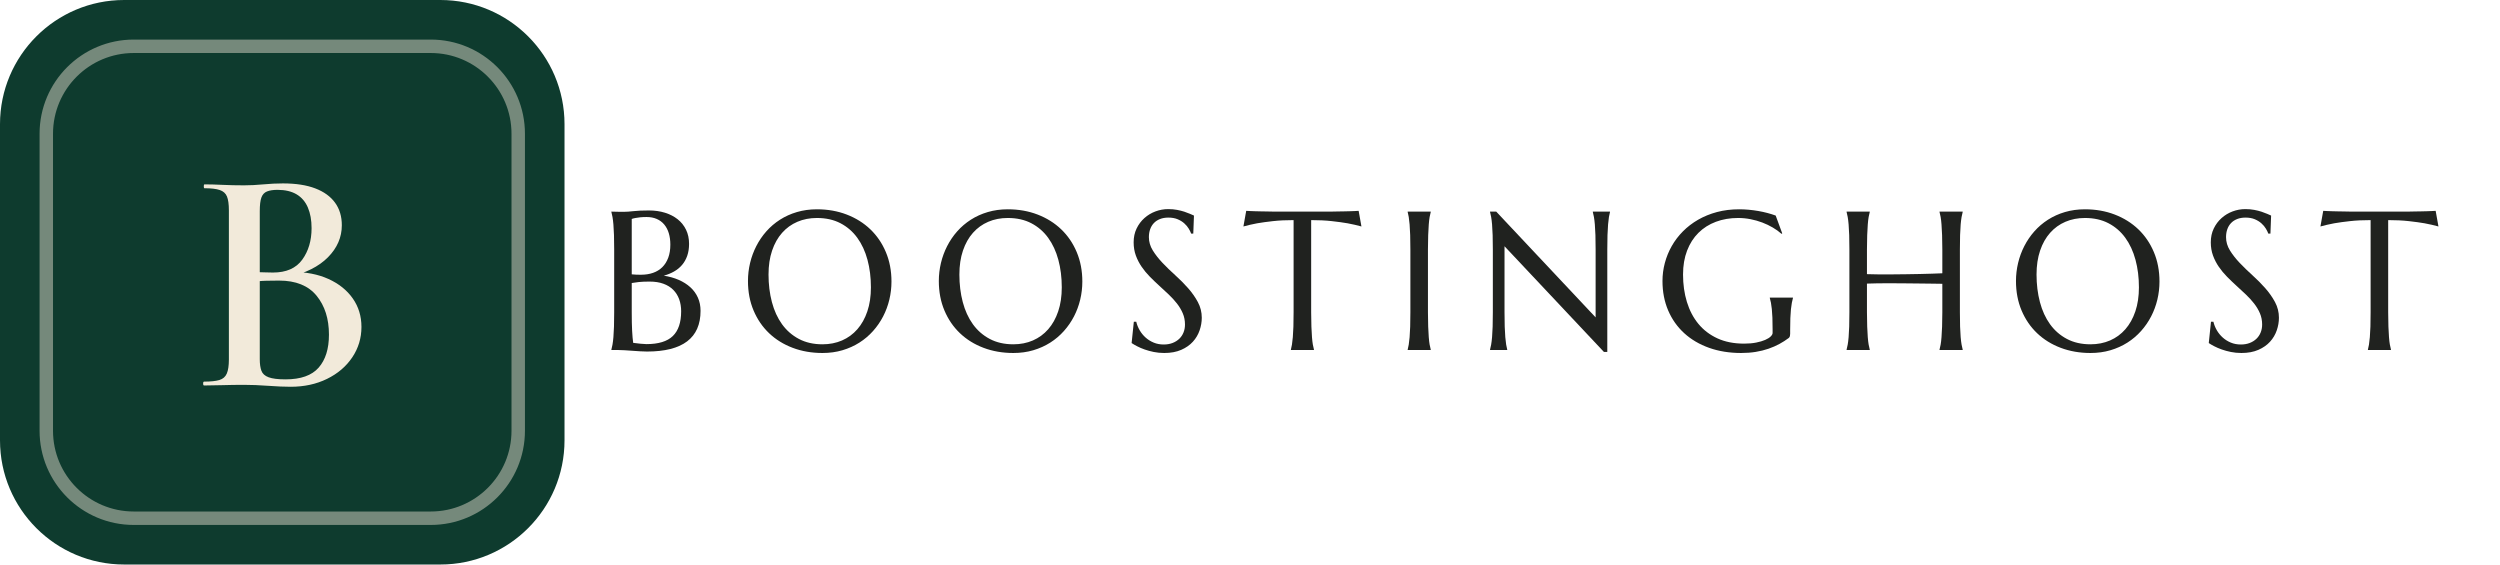
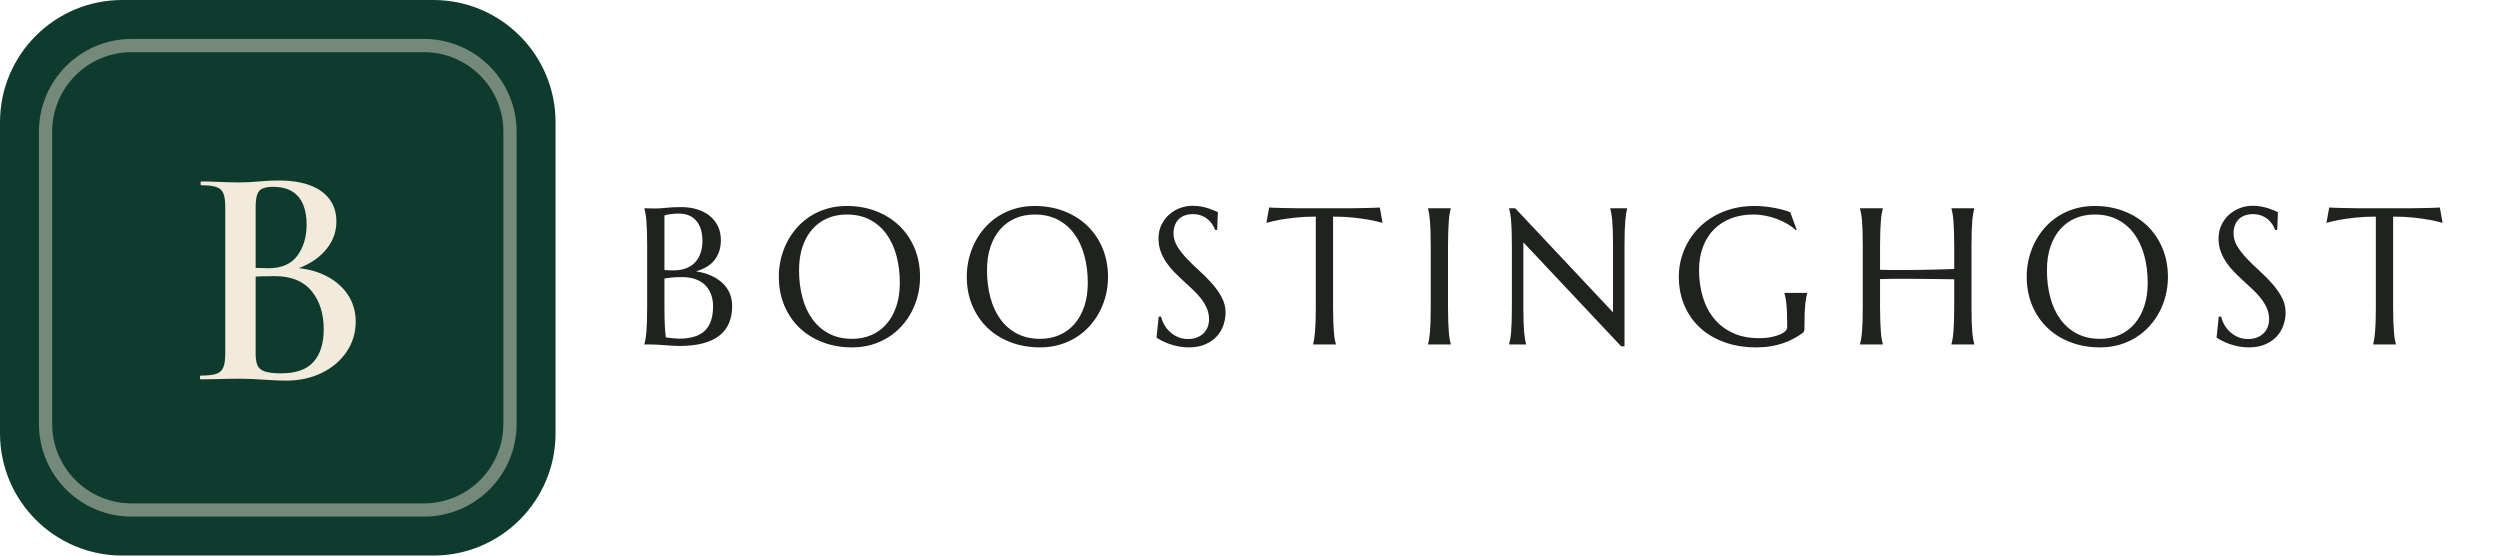
- <svg xmlns="http://www.w3.org/2000/svg" viewBox="0 0 186 42" width="186" height="42">
+ <svg xmlns="http://www.w3.org/2000/svg" viewBox="0 0 189 42" width="189" height="42">
  <rect width="42" height="42" rx="9.24" fill="#0E3B2E" />
  <rect x="3.444" y="3.444" width="35.112" height="35.112" rx="6.51" fill="none" stroke="rgba(242,234,218,0.45)" stroke-width="1.00" />
  <path fill="#F2EADA" transform="translate(14.18 28.68) scale(0.02394 -0.02394)" d="M304 337 315 353Q380 353 428.5 331.0Q477 309 504.0 270.5Q531 232 531 182Q531 130 502.5 87.5Q474 45 424.0 20.5Q374 -4 311 -4Q282 -4 241.0 -1.0Q200 2 166 2Q131 2 99.0 1.0Q67 0 42 0Q39 0 39.0 6.0Q39 12 42 12Q73 12 89.5 17.0Q106 22 112.5 37.0Q119 52 119 81V544Q119 573 113.0 587.5Q107 602 90.5 607.5Q74 613 43 613Q41 613 41.0 619.0Q41 625 43 625Q68 625 99.5 623.5Q131 622 166 622Q194 622 226.0 625.0Q258 628 287 628Q347 628 387.5 612.5Q428 597 449.0 568.0Q470 539 470 498Q470 442 427.0 398.5Q384 355 304 337ZM270 608Q250 608 237.5 603.0Q225 598 220.0 584.0Q215 570 215 542V346L179 353Q212 352 233.0 351.5Q254 351 256 351Q318 351 347.0 391.0Q376 431 376 489Q376 526 364.5 553.0Q353 580 329.5 594.0Q306 608 270 608ZM295 19Q366 19 398.0 55.5Q430 92 430 158Q430 232 391.5 279.0Q353 326 275 326Q260 326 235.0 325.5Q210 325 183 320L215 332V81Q215 60 220.0 46.0Q225 32 242.5 25.5Q260 19 295 19Z" />
  <g fill="#20221F">
-     <path transform="translate(44.46 26.04) scale(0.00718 -0.00718)" d="M172 1042Q172 1127 170.0 1190.5Q168 1254 164.0 1300.5Q160 1347 154.5 1378.0Q149 1409 143 1430V1434Q163 1433 185 1433Q204 1432 227.5 1432.0Q251 1432 276 1432Q312 1432 373.5 1439.0Q435 1446 532 1446Q622 1446 698.0 1422.5Q774 1399 829.5 1355.0Q885 1311 916.5 1246.5Q948 1182 948 1100Q948 1031 929.0 976.5Q910 922 875.5 881.5Q841 841 792.5 813.5Q744 786 686 770Q771 757 841.0 726.5Q911 696 961.5 650.0Q1012 604 1039.5 542.5Q1067 481 1067 406Q1067 195 928.0 89.5Q789 -16 512 -16Q482 -16 442.0 -13.5Q402 -11 360.5 -8.0Q319 -5 279.0 -2.5Q239 0 209 0H143V4Q149 25 154.5 56.0Q160 87 164.0 133.0Q168 179 170.0 242.5Q172 306 172 391ZM539 709Q471 709 425.0 704.0Q379 699 354 694V391Q354 274 358.0 198.0Q362 122 369 74Q407 69 445.0 65.0Q483 61 506 61Q693 61 779.5 144.5Q866 228 866 401Q866 469 845.5 525.5Q825 582 784.5 623.0Q744 664 682.5 686.5Q621 709 539 709ZM354 784Q382 781 404.0 780.5Q426 780 451 780Q519 780 575.0 799.5Q631 819 670.5 858.0Q710 897 732.0 955.5Q754 1014 754 1092Q754 1157 738.0 1210.0Q722 1263 690.5 1300.5Q659 1338 613.0 1358.0Q567 1378 508 1378Q470 1378 441.5 1375.0Q413 1372 393 1368Q370 1364 354 1358Z" />
-     <path transform="translate(55.06 26.04) scale(0.00718 -0.00718)" d="M797 1458Q964 1458 1105.5 1403.5Q1247 1349 1350.0 1250.5Q1453 1152 1511.0 1014.0Q1569 876 1569 709Q1569 614 1547.0 522.0Q1525 430 1482.5 348.0Q1440 266 1378.0 196.5Q1316 127 1236.5 76.5Q1157 26 1061.0 -2.5Q965 -31 854 -31Q687 -31 545.5 22.5Q404 76 301.0 174.0Q198 272 140.0 409.5Q82 547 82 715Q82 810 104.0 902.0Q126 994 168.5 1077.0Q211 1160 272.5 1229.5Q334 1299 413.5 1350.0Q493 1401 589.5 1429.5Q686 1458 797 1458ZM854 59Q965 59 1057.0 99.0Q1149 139 1215.5 215.0Q1282 291 1319.0 400.5Q1356 510 1356 649Q1356 803 1320.5 934.5Q1285 1066 1215.0 1162.5Q1145 1259 1040.5 1313.5Q936 1368 797 1368Q686 1368 594.0 1328.5Q502 1289 435.5 1214.0Q369 1139 332.0 1030.0Q295 921 295 782Q295 629 330.0 496.5Q365 364 435.0 267.0Q505 170 610.0 114.5Q715 59 854 59Z" />
-     <path transform="translate(69.26 26.04) scale(0.00718 -0.00718)" d="M797 1458Q964 1458 1105.5 1403.5Q1247 1349 1350.0 1250.5Q1453 1152 1511.0 1014.0Q1569 876 1569 709Q1569 614 1547.0 522.0Q1525 430 1482.5 348.0Q1440 266 1378.0 196.5Q1316 127 1236.5 76.5Q1157 26 1061.0 -2.5Q965 -31 854 -31Q687 -31 545.5 22.5Q404 76 301.0 174.0Q198 272 140.0 409.5Q82 547 82 715Q82 810 104.0 902.0Q126 994 168.5 1077.0Q211 1160 272.5 1229.5Q334 1299 413.5 1350.0Q493 1401 589.5 1429.5Q686 1458 797 1458ZM854 59Q965 59 1057.0 99.0Q1149 139 1215.5 215.0Q1282 291 1319.0 400.5Q1356 510 1356 649Q1356 803 1320.5 934.5Q1285 1066 1215.0 1162.5Q1145 1259 1040.5 1313.5Q936 1368 797 1368Q686 1368 594.0 1328.5Q502 1289 435.5 1214.0Q369 1139 332.0 1030.0Q295 921 295 782Q295 629 330.0 496.5Q365 364 435.0 267.0Q505 170 610.0 114.5Q715 59 854 59Z" />
-     <path transform="translate(83.46 26.04) scale(0.00718 -0.00718)" d="M741 1206H719Q711 1229 693.5 1258.0Q676 1287 647.5 1312.5Q619 1338 578.5 1355.0Q538 1372 483 1372Q434 1372 396.0 1357.0Q358 1342 332.5 1315.0Q307 1288 294.0 1251.0Q281 1214 281 1169Q281 1097 321.5 1031.5Q362 966 423.0 902.0Q484 838 555.0 774.0Q626 710 687.0 641.0Q748 572 788.5 496.5Q829 421 829 334Q829 269 806.5 203.5Q784 138 737.0 86.0Q690 34 616.0 1.5Q542 -31 440 -31Q383 -31 331.5 -20.5Q280 -10 236.5 5.5Q193 21 158.5 39.0Q124 57 102 72L125 293H150Q161 246 186.0 203.5Q211 161 247.5 128.5Q284 96 331.0 76.5Q378 57 434 57Q485 57 525.5 72.5Q566 88 595.0 115.5Q624 143 639.5 181.0Q655 219 655 264Q655 327 632.0 380.5Q609 434 571.5 482.0Q534 530 486.5 575.0Q439 620 389.0 665.5Q339 711 291.5 759.0Q244 807 206.5 861.5Q169 916 146.0 978.5Q123 1041 123 1116Q123 1195 153.5 1258.5Q184 1322 234.5 1367.0Q285 1412 349.0 1436.0Q413 1460 481 1460Q531 1460 573.0 1452.0Q615 1444 648.5 1433.0Q682 1422 707.0 1411.0Q732 1400 748 1393Z" />
-     <path transform="translate(92.51 26.04) scale(0.00718 -0.00718)" d="M520 1346Q402 1346 307.0 1335.5Q212 1325 143 1313Q63 1298 0 1280L29 1442Q41 1441 65.0 1440.0Q89 1439 118.5 1438.0Q148 1437 180.5 1436.5Q213 1436 242.0 1435.5Q271 1435 293.5 1434.5Q316 1434 326 1434H897Q907 1434 929.5 1434.5Q952 1435 981.0 1435.5Q1010 1436 1042.5 1436.5Q1075 1437 1104.5 1438.0Q1134 1439 1158.0 1440.0Q1182 1441 1194 1442L1223 1280Q1159 1298 1079 1313Q1010 1325 915.0 1335.5Q820 1346 702 1346V391Q702 306 704.5 242.5Q707 179 710.5 133.0Q714 87 719.5 56.0Q725 25 731 4V0H492V4Q498 25 503.0 56.0Q508 87 512.0 133.0Q516 179 518.0 242.5Q520 306 520 391Z" />
-     <path transform="translate(103.64 26.04) scale(0.00718 -0.00718)" d="M152 4Q158 25 163.0 56.0Q168 87 172.0 133.0Q176 179 178.0 242.5Q180 306 180 391V1042Q180 1127 178.0 1190.5Q176 1254 172.0 1300.5Q168 1347 163.0 1378.0Q158 1409 152 1430V1434H391V1430Q385 1409 379.5 1378.0Q374 1347 370.5 1300.5Q367 1254 364.5 1190.5Q362 1127 362 1042V391Q362 306 364.5 242.5Q367 179 370.5 133.0Q374 87 379.5 56.0Q385 25 391 4V0H152Z" />
-     <path transform="translate(109.89 26.04) scale(0.00718 -0.00718)" d="M199 1434 1229 338V1042Q1229 1127 1227.0 1190.5Q1225 1254 1221.0 1300.5Q1217 1347 1211.5 1378.0Q1206 1409 1200 1430V1434H1378V1430Q1372 1409 1367.0 1378.0Q1362 1347 1358.0 1300.5Q1354 1254 1352.0 1190.5Q1350 1127 1350 1042V-20H1315L285 1075V391Q285 306 287.0 242.5Q289 179 293.0 133.0Q297 87 302.0 56.0Q307 25 313 4V0H135V4Q141 25 146.5 56.0Q152 87 156.0 133.0Q160 179 162.0 242.5Q164 306 164 391V1042Q164 1127 162.0 1190.5Q160 1254 156.0 1300.5Q152 1347 146.5 1378.0Q141 1409 135 1430V1434Z" />
-     <path transform="translate(123.10 26.04) scale(0.00718 -0.00718)" d="M1405 168Q1405 157 1402.5 145.0Q1400 133 1391 125Q1346 91 1293.5 62.5Q1241 34 1180.0 13.0Q1119 -8 1048.5 -19.5Q978 -31 897 -31Q715 -31 565.0 22.5Q415 76 307.5 174.0Q200 272 141.0 409.5Q82 547 82 715Q82 810 106.5 902.0Q131 994 178.0 1077.0Q225 1160 294.0 1229.5Q363 1299 451.5 1350.0Q540 1401 646.5 1429.5Q753 1458 877 1458Q925 1458 975.0 1453.5Q1025 1449 1074.0 1440.5Q1123 1432 1168.5 1420.0Q1214 1408 1255 1393L1323 1208L1315 1204Q1276 1239 1225.0 1269.0Q1174 1299 1116.0 1321.0Q1058 1343 994.5 1355.5Q931 1368 866 1368Q740 1368 635.0 1328.5Q530 1289 454.5 1214.0Q379 1139 337.0 1030.0Q295 921 295 782Q295 629 335.0 498.0Q375 367 454.0 271.0Q533 175 651.5 120.5Q770 66 928 66Q998 66 1053.0 77.0Q1108 88 1146.0 104.5Q1184 121 1203.5 140.5Q1223 160 1223 176V215Q1223 285 1221.0 336.0Q1219 387 1215.0 424.5Q1211 462 1206.0 489.0Q1201 516 1194 539V543H1434V539Q1428 518 1422.5 489.5Q1417 461 1413.0 422.0Q1409 383 1407.0 330.5Q1405 278 1405 209Z" />
-     <path transform="translate(136.36 26.04) scale(0.00718 -0.00718)" d="M1135 686Q1095 687 1035.0 687.5Q975 688 904.5 689.0Q834 690 757.5 690.5Q681 691 608.0 691.5Q535 692 469.0 691.0Q403 690 354 688V391Q354 306 356.5 242.5Q359 179 362.5 133.0Q366 87 371.5 56.0Q377 25 383 4V0H143V4Q149 25 154.5 56.0Q160 87 164.0 133.0Q168 179 170.0 242.5Q172 306 172 391V1042Q172 1127 170.0 1190.5Q168 1254 164.0 1300.5Q160 1347 154.5 1378.0Q149 1409 143 1430V1434H383V1430Q377 1409 371.5 1378.0Q366 1347 362.5 1300.5Q359 1254 356.5 1190.5Q354 1127 354 1042V786Q406 784 472.0 783.5Q538 783 610.0 783.5Q682 784 756.5 785.0Q831 786 900.5 787.5Q970 789 1030.5 791.0Q1091 793 1135 795V1042Q1135 1127 1132.5 1190.5Q1130 1254 1126.5 1300.5Q1123 1347 1117.5 1378.0Q1112 1409 1106 1430V1434H1346V1430Q1340 1409 1334.5 1378.0Q1329 1347 1325.0 1300.5Q1321 1254 1319.0 1190.5Q1317 1127 1317 1042V391Q1317 306 1319.0 242.5Q1321 179 1325.0 133.0Q1329 87 1334.5 56.0Q1340 25 1346 4V0H1106V4Q1112 25 1117.5 56.0Q1123 87 1126.5 133.0Q1130 179 1132.5 242.5Q1135 306 1135 391Z" />
-     <path transform="translate(149.40 26.04) scale(0.00718 -0.00718)" d="M797 1458Q964 1458 1105.5 1403.5Q1247 1349 1350.0 1250.5Q1453 1152 1511.0 1014.0Q1569 876 1569 709Q1569 614 1547.0 522.0Q1525 430 1482.5 348.0Q1440 266 1378.0 196.5Q1316 127 1236.5 76.5Q1157 26 1061.0 -2.5Q965 -31 854 -31Q687 -31 545.5 22.5Q404 76 301.0 174.0Q198 272 140.0 409.5Q82 547 82 715Q82 810 104.0 902.0Q126 994 168.5 1077.0Q211 1160 272.5 1229.5Q334 1299 413.5 1350.0Q493 1401 589.5 1429.5Q686 1458 797 1458ZM854 59Q965 59 1057.0 99.0Q1149 139 1215.5 215.0Q1282 291 1319.0 400.5Q1356 510 1356 649Q1356 803 1320.5 934.5Q1285 1066 1215.0 1162.5Q1145 1259 1040.5 1313.5Q936 1368 797 1368Q686 1368 594.0 1328.5Q502 1289 435.5 1214.0Q369 1139 332.0 1030.0Q295 921 295 782Q295 629 330.0 496.5Q365 364 435.0 267.0Q505 170 610.0 114.5Q715 59 854 59Z" />
-     <path transform="translate(163.60 26.04) scale(0.00718 -0.00718)" d="M741 1206H719Q711 1229 693.5 1258.0Q676 1287 647.5 1312.5Q619 1338 578.5 1355.0Q538 1372 483 1372Q434 1372 396.0 1357.0Q358 1342 332.5 1315.0Q307 1288 294.0 1251.0Q281 1214 281 1169Q281 1097 321.5 1031.5Q362 966 423.0 902.0Q484 838 555.0 774.0Q626 710 687.0 641.0Q748 572 788.5 496.5Q829 421 829 334Q829 269 806.5 203.5Q784 138 737.0 86.0Q690 34 616.0 1.5Q542 -31 440 -31Q383 -31 331.5 -20.5Q280 -10 236.5 5.5Q193 21 158.5 39.0Q124 57 102 72L125 293H150Q161 246 186.0 203.5Q211 161 247.5 128.5Q284 96 331.0 76.5Q378 57 434 57Q485 57 525.5 72.5Q566 88 595.0 115.5Q624 143 639.5 181.0Q655 219 655 264Q655 327 632.0 380.5Q609 434 571.5 482.0Q534 530 486.5 575.0Q439 620 389.0 665.5Q339 711 291.5 759.0Q244 807 206.5 861.5Q169 916 146.0 978.5Q123 1041 123 1116Q123 1195 153.5 1258.5Q184 1322 234.5 1367.0Q285 1412 349.0 1436.0Q413 1460 481 1460Q531 1460 573.0 1452.0Q615 1444 648.5 1433.0Q682 1422 707.0 1411.0Q732 1400 748 1393Z" />
-     <path transform="translate(172.64 26.04) scale(0.00718 -0.00718)" d="M520 1346Q402 1346 307.0 1335.5Q212 1325 143 1313Q63 1298 0 1280L29 1442Q41 1441 65.0 1440.0Q89 1439 118.5 1438.0Q148 1437 180.5 1436.5Q213 1436 242.0 1435.5Q271 1435 293.5 1434.5Q316 1434 326 1434H897Q907 1434 929.5 1434.5Q952 1435 981.0 1435.5Q1010 1436 1042.5 1436.5Q1075 1437 1104.5 1438.0Q1134 1439 1158.0 1440.0Q1182 1441 1194 1442L1223 1280Q1159 1298 1079 1313Q1010 1325 915.0 1335.5Q820 1346 702 1346V391Q702 306 704.5 242.5Q707 179 710.5 133.0Q714 87 719.5 56.0Q725 25 731 4V0H492V4Q498 25 503.0 56.0Q508 87 512.0 133.0Q516 179 518.0 242.5Q520 306 520 391Z" />
+     <path transform="translate(47.69 26.04) scale(0.00718 -0.00718)" d="M172 1042Q172 1127 170.0 1190.5Q168 1254 164.0 1300.5Q160 1347 154.5 1378.0Q149 1409 143 1430V1434Q163 1433 185 1433Q204 1432 227.5 1432.0Q251 1432 276 1432Q312 1432 373.5 1439.0Q435 1446 532 1446Q622 1446 698.0 1422.5Q774 1399 829.5 1355.0Q885 1311 916.5 1246.5Q948 1182 948 1100Q948 1031 929.0 976.5Q910 922 875.5 881.5Q841 841 792.5 813.5Q744 786 686 770Q771 757 841.0 726.5Q911 696 961.5 650.0Q1012 604 1039.5 542.5Q1067 481 1067 406Q1067 195 928.0 89.5Q789 -16 512 -16Q482 -16 442.0 -13.5Q402 -11 360.5 -8.0Q319 -5 279.0 -2.5Q239 0 209 0H143V4Q149 25 154.5 56.0Q160 87 164.0 133.0Q168 179 170.0 242.5Q172 306 172 391ZM539 709Q471 709 425.0 704.0Q379 699 354 694V391Q354 274 358.0 198.0Q362 122 369 74Q407 69 445.0 65.0Q483 61 506 61Q693 61 779.5 144.5Q866 228 866 401Q866 469 845.5 525.5Q825 582 784.5 623.0Q744 664 682.5 686.5Q621 709 539 709ZM354 784Q382 781 404.0 780.5Q426 780 451 780Q519 780 575.0 799.5Q631 819 670.5 858.0Q710 897 732.0 955.5Q754 1014 754 1092Q754 1157 738.0 1210.0Q722 1263 690.5 1300.5Q659 1338 613.0 1358.0Q567 1378 508 1378Q470 1378 441.5 1375.0Q413 1372 393 1368Q370 1364 354 1358Z" />
+     <path transform="translate(58.29 26.04) scale(0.00718 -0.00718)" d="M797 1458Q964 1458 1105.5 1403.5Q1247 1349 1350.0 1250.5Q1453 1152 1511.0 1014.0Q1569 876 1569 709Q1569 614 1547.0 522.0Q1525 430 1482.5 348.0Q1440 266 1378.0 196.5Q1316 127 1236.5 76.5Q1157 26 1061.0 -2.5Q965 -31 854 -31Q687 -31 545.5 22.5Q404 76 301.0 174.0Q198 272 140.0 409.5Q82 547 82 715Q82 810 104.0 902.0Q126 994 168.5 1077.0Q211 1160 272.5 1229.5Q334 1299 413.5 1350.0Q493 1401 589.5 1429.5Q686 1458 797 1458ZM854 59Q965 59 1057.0 99.0Q1149 139 1215.5 215.0Q1282 291 1319.0 400.5Q1356 510 1356 649Q1356 803 1320.5 934.5Q1285 1066 1215.0 1162.5Q1145 1259 1040.5 1313.5Q936 1368 797 1368Q686 1368 594.0 1328.5Q502 1289 435.5 1214.0Q369 1139 332.0 1030.0Q295 921 295 782Q295 629 330.0 496.5Q365 364 435.0 267.0Q505 170 610.0 114.5Q715 59 854 59Z" />
+     <path transform="translate(72.50 26.04) scale(0.00718 -0.00718)" d="M797 1458Q964 1458 1105.5 1403.5Q1247 1349 1350.0 1250.5Q1453 1152 1511.0 1014.0Q1569 876 1569 709Q1569 614 1547.0 522.0Q1525 430 1482.5 348.0Q1440 266 1378.0 196.5Q1316 127 1236.5 76.5Q1157 26 1061.0 -2.5Q965 -31 854 -31Q687 -31 545.5 22.5Q404 76 301.0 174.0Q198 272 140.0 409.5Q82 547 82 715Q82 810 104.0 902.0Q126 994 168.5 1077.0Q211 1160 272.5 1229.5Q334 1299 413.5 1350.0Q493 1401 589.5 1429.5Q686 1458 797 1458ZM854 59Q965 59 1057.0 99.0Q1149 139 1215.5 215.0Q1282 291 1319.0 400.5Q1356 510 1356 649Q1356 803 1320.5 934.5Q1285 1066 1215.0 1162.5Q1145 1259 1040.5 1313.5Q936 1368 797 1368Q686 1368 594.0 1328.5Q502 1289 435.5 1214.0Q369 1139 332.0 1030.0Q295 921 295 782Q295 629 330.0 496.5Q365 364 435.0 267.0Q505 170 610.0 114.5Q715 59 854 59Z" />
+     <path transform="translate(86.70 26.04) scale(0.00718 -0.00718)" d="M741 1206H719Q711 1229 693.5 1258.0Q676 1287 647.5 1312.5Q619 1338 578.5 1355.0Q538 1372 483 1372Q434 1372 396.0 1357.0Q358 1342 332.5 1315.0Q307 1288 294.0 1251.0Q281 1214 281 1169Q281 1097 321.5 1031.5Q362 966 423.0 902.0Q484 838 555.0 774.0Q626 710 687.0 641.0Q748 572 788.5 496.5Q829 421 829 334Q829 269 806.5 203.5Q784 138 737.0 86.0Q690 34 616.0 1.5Q542 -31 440 -31Q383 -31 331.5 -20.5Q280 -10 236.5 5.5Q193 21 158.5 39.0Q124 57 102 72L125 293H150Q161 246 186.0 203.5Q211 161 247.5 128.5Q284 96 331.0 76.5Q378 57 434 57Q485 57 525.5 72.5Q566 88 595.0 115.5Q624 143 639.5 181.0Q655 219 655 264Q655 327 632.0 380.5Q609 434 571.5 482.0Q534 530 486.5 575.0Q439 620 389.0 665.5Q339 711 291.5 759.0Q244 807 206.5 861.5Q169 916 146.0 978.5Q123 1041 123 1116Q123 1195 153.5 1258.5Q184 1322 234.5 1367.0Q285 1412 349.0 1436.0Q413 1460 481 1460Q531 1460 573.0 1452.0Q615 1444 648.5 1433.0Q682 1422 707.0 1411.0Q732 1400 748 1393Z" />
+     <path transform="translate(95.74 26.04) scale(0.00718 -0.00718)" d="M520 1346Q402 1346 307.0 1335.5Q212 1325 143 1313Q63 1298 0 1280L29 1442Q41 1441 65.0 1440.0Q89 1439 118.5 1438.0Q148 1437 180.5 1436.5Q213 1436 242.0 1435.5Q271 1435 293.5 1434.5Q316 1434 326 1434H897Q907 1434 929.5 1434.5Q952 1435 981.0 1435.5Q1010 1436 1042.5 1436.5Q1075 1437 1104.5 1438.0Q1134 1439 1158.0 1440.0Q1182 1441 1194 1442L1223 1280Q1159 1298 1079 1313Q1010 1325 915.0 1335.5Q820 1346 702 1346V391Q702 306 704.5 242.5Q707 179 710.5 133.0Q714 87 719.5 56.0Q725 25 731 4V0H492V4Q498 25 503.0 56.0Q508 87 512.0 133.0Q516 179 518.0 242.5Q520 306 520 391Z" />
+     <path transform="translate(106.87 26.04) scale(0.00718 -0.00718)" d="M152 4Q158 25 163.0 56.0Q168 87 172.0 133.0Q176 179 178.0 242.5Q180 306 180 391V1042Q180 1127 178.0 1190.5Q176 1254 172.0 1300.5Q168 1347 163.0 1378.0Q158 1409 152 1430V1434H391V1430Q385 1409 379.5 1378.0Q374 1347 370.5 1300.5Q367 1254 364.5 1190.5Q362 1127 362 1042V391Q362 306 364.5 242.5Q367 179 370.5 133.0Q374 87 379.5 56.0Q385 25 391 4V0H152Z" />
+     <path transform="translate(113.12 26.04) scale(0.00718 -0.00718)" d="M199 1434 1229 338V1042Q1229 1127 1227.0 1190.5Q1225 1254 1221.0 1300.5Q1217 1347 1211.5 1378.0Q1206 1409 1200 1430V1434H1378V1430Q1372 1409 1367.0 1378.0Q1362 1347 1358.0 1300.5Q1354 1254 1352.0 1190.5Q1350 1127 1350 1042V-20H1315L285 1075V391Q285 306 287.0 242.5Q289 179 293.0 133.0Q297 87 302.0 56.0Q307 25 313 4V0H135V4Q141 25 146.5 56.0Q152 87 156.0 133.0Q160 179 162.0 242.5Q164 306 164 391V1042Q164 1127 162.0 1190.5Q160 1254 156.0 1300.5Q152 1347 146.5 1378.0Q141 1409 135 1430V1434Z" />
+     <path transform="translate(126.33 26.04) scale(0.00718 -0.00718)" d="M1405 168Q1405 157 1402.5 145.0Q1400 133 1391 125Q1346 91 1293.5 62.5Q1241 34 1180.0 13.0Q1119 -8 1048.5 -19.5Q978 -31 897 -31Q715 -31 565.0 22.5Q415 76 307.5 174.0Q200 272 141.0 409.5Q82 547 82 715Q82 810 106.5 902.0Q131 994 178.0 1077.0Q225 1160 294.0 1229.5Q363 1299 451.5 1350.0Q540 1401 646.5 1429.5Q753 1458 877 1458Q925 1458 975.0 1453.5Q1025 1449 1074.0 1440.5Q1123 1432 1168.5 1420.0Q1214 1408 1255 1393L1323 1208L1315 1204Q1276 1239 1225.0 1269.0Q1174 1299 1116.0 1321.0Q1058 1343 994.5 1355.5Q931 1368 866 1368Q740 1368 635.0 1328.5Q530 1289 454.5 1214.0Q379 1139 337.0 1030.0Q295 921 295 782Q295 629 335.0 498.0Q375 367 454.0 271.0Q533 175 651.5 120.5Q770 66 928 66Q998 66 1053.0 77.0Q1108 88 1146.0 104.5Q1184 121 1203.5 140.5Q1223 160 1223 176V215Q1223 285 1221.0 336.0Q1219 387 1215.0 424.5Q1211 462 1206.0 489.0Q1201 516 1194 539V543H1434V539Q1428 518 1422.5 489.5Q1417 461 1413.0 422.0Q1409 383 1407.0 330.5Q1405 278 1405 209Z" />
+     <path transform="translate(139.59 26.04) scale(0.00718 -0.00718)" d="M1135 686Q1095 687 1035.0 687.5Q975 688 904.5 689.0Q834 690 757.5 690.5Q681 691 608.0 691.5Q535 692 469.0 691.0Q403 690 354 688V391Q354 306 356.5 242.5Q359 179 362.5 133.0Q366 87 371.5 56.0Q377 25 383 4V0H143V4Q149 25 154.5 56.0Q160 87 164.0 133.0Q168 179 170.0 242.5Q172 306 172 391V1042Q172 1127 170.0 1190.5Q168 1254 164.0 1300.5Q160 1347 154.5 1378.0Q149 1409 143 1430V1434H383V1430Q377 1409 371.5 1378.0Q366 1347 362.5 1300.5Q359 1254 356.5 1190.5Q354 1127 354 1042V786Q406 784 472.0 783.5Q538 783 610.0 783.5Q682 784 756.5 785.0Q831 786 900.5 787.5Q970 789 1030.5 791.0Q1091 793 1135 795V1042Q1135 1127 1132.5 1190.5Q1130 1254 1126.5 1300.5Q1123 1347 1117.5 1378.0Q1112 1409 1106 1430V1434H1346V1430Q1340 1409 1334.5 1378.0Q1329 1347 1325.0 1300.5Q1321 1254 1319.0 1190.5Q1317 1127 1317 1042V391Q1317 306 1319.0 242.5Q1321 179 1325.0 133.0Q1329 87 1334.5 56.0Q1340 25 1346 4V0H1106V4Q1112 25 1117.5 56.0Q1123 87 1126.5 133.0Q1130 179 1132.5 242.5Q1135 306 1135 391Z" />
+     <path transform="translate(152.63 26.04) scale(0.00718 -0.00718)" d="M797 1458Q964 1458 1105.5 1403.5Q1247 1349 1350.0 1250.5Q1453 1152 1511.0 1014.0Q1569 876 1569 709Q1569 614 1547.0 522.0Q1525 430 1482.5 348.0Q1440 266 1378.0 196.5Q1316 127 1236.5 76.5Q1157 26 1061.0 -2.5Q965 -31 854 -31Q687 -31 545.5 22.5Q404 76 301.0 174.0Q198 272 140.0 409.5Q82 547 82 715Q82 810 104.0 902.0Q126 994 168.5 1077.0Q211 1160 272.5 1229.5Q334 1299 413.5 1350.0Q493 1401 589.5 1429.5Q686 1458 797 1458ZM854 59Q965 59 1057.0 99.0Q1149 139 1215.5 215.0Q1282 291 1319.0 400.5Q1356 510 1356 649Q1356 803 1320.5 934.5Q1285 1066 1215.0 1162.5Q1145 1259 1040.5 1313.5Q936 1368 797 1368Q686 1368 594.0 1328.5Q502 1289 435.5 1214.0Q369 1139 332.0 1030.0Q295 921 295 782Q295 629 330.0 496.5Q365 364 435.0 267.0Q505 170 610.0 114.5Q715 59 854 59Z" />
+     <path transform="translate(166.84 26.04) scale(0.00718 -0.00718)" d="M741 1206H719Q711 1229 693.5 1258.0Q676 1287 647.5 1312.5Q619 1338 578.5 1355.0Q538 1372 483 1372Q434 1372 396.0 1357.0Q358 1342 332.5 1315.0Q307 1288 294.0 1251.0Q281 1214 281 1169Q281 1097 321.5 1031.5Q362 966 423.0 902.0Q484 838 555.0 774.0Q626 710 687.0 641.0Q748 572 788.5 496.5Q829 421 829 334Q829 269 806.5 203.5Q784 138 737.0 86.0Q690 34 616.0 1.5Q542 -31 440 -31Q383 -31 331.5 -20.5Q280 -10 236.5 5.5Q193 21 158.5 39.0Q124 57 102 72L125 293H150Q161 246 186.0 203.5Q211 161 247.5 128.5Q284 96 331.0 76.5Q378 57 434 57Q485 57 525.5 72.5Q566 88 595.0 115.5Q624 143 639.5 181.0Q655 219 655 264Q655 327 632.0 380.5Q609 434 571.5 482.0Q534 530 486.5 575.0Q439 620 389.0 665.5Q339 711 291.5 759.0Q244 807 206.5 861.5Q169 916 146.0 978.5Q123 1041 123 1116Q123 1195 153.5 1258.5Q184 1322 234.5 1367.0Q285 1412 349.0 1436.0Q413 1460 481 1460Q531 1460 573.0 1452.0Q615 1444 648.5 1433.0Q682 1422 707.0 1411.0Q732 1400 748 1393Z" />
+     <path transform="translate(175.88 26.04) scale(0.00718 -0.00718)" d="M520 1346Q402 1346 307.0 1335.5Q212 1325 143 1313Q63 1298 0 1280L29 1442Q41 1441 65.0 1440.0Q89 1439 118.5 1438.0Q148 1437 180.5 1436.5Q213 1436 242.0 1435.5Q271 1435 293.5 1434.5Q316 1434 326 1434H897Q907 1434 929.5 1434.5Q952 1435 981.0 1435.5Q1010 1436 1042.5 1436.5Q1075 1437 1104.5 1438.0Q1134 1439 1158.0 1440.0Q1182 1441 1194 1442L1223 1280Q1159 1298 1079 1313Q1010 1325 915.0 1335.5Q820 1346 702 1346V391Q702 306 704.5 242.5Q707 179 710.5 133.0Q714 87 719.5 56.0Q725 25 731 4V0H492V4Q498 25 503.0 56.0Q508 87 512.0 133.0Q516 179 518.0 242.5Q520 306 520 391Z" />
  </g>
  <g fill="#8B8B84" />
</svg>
